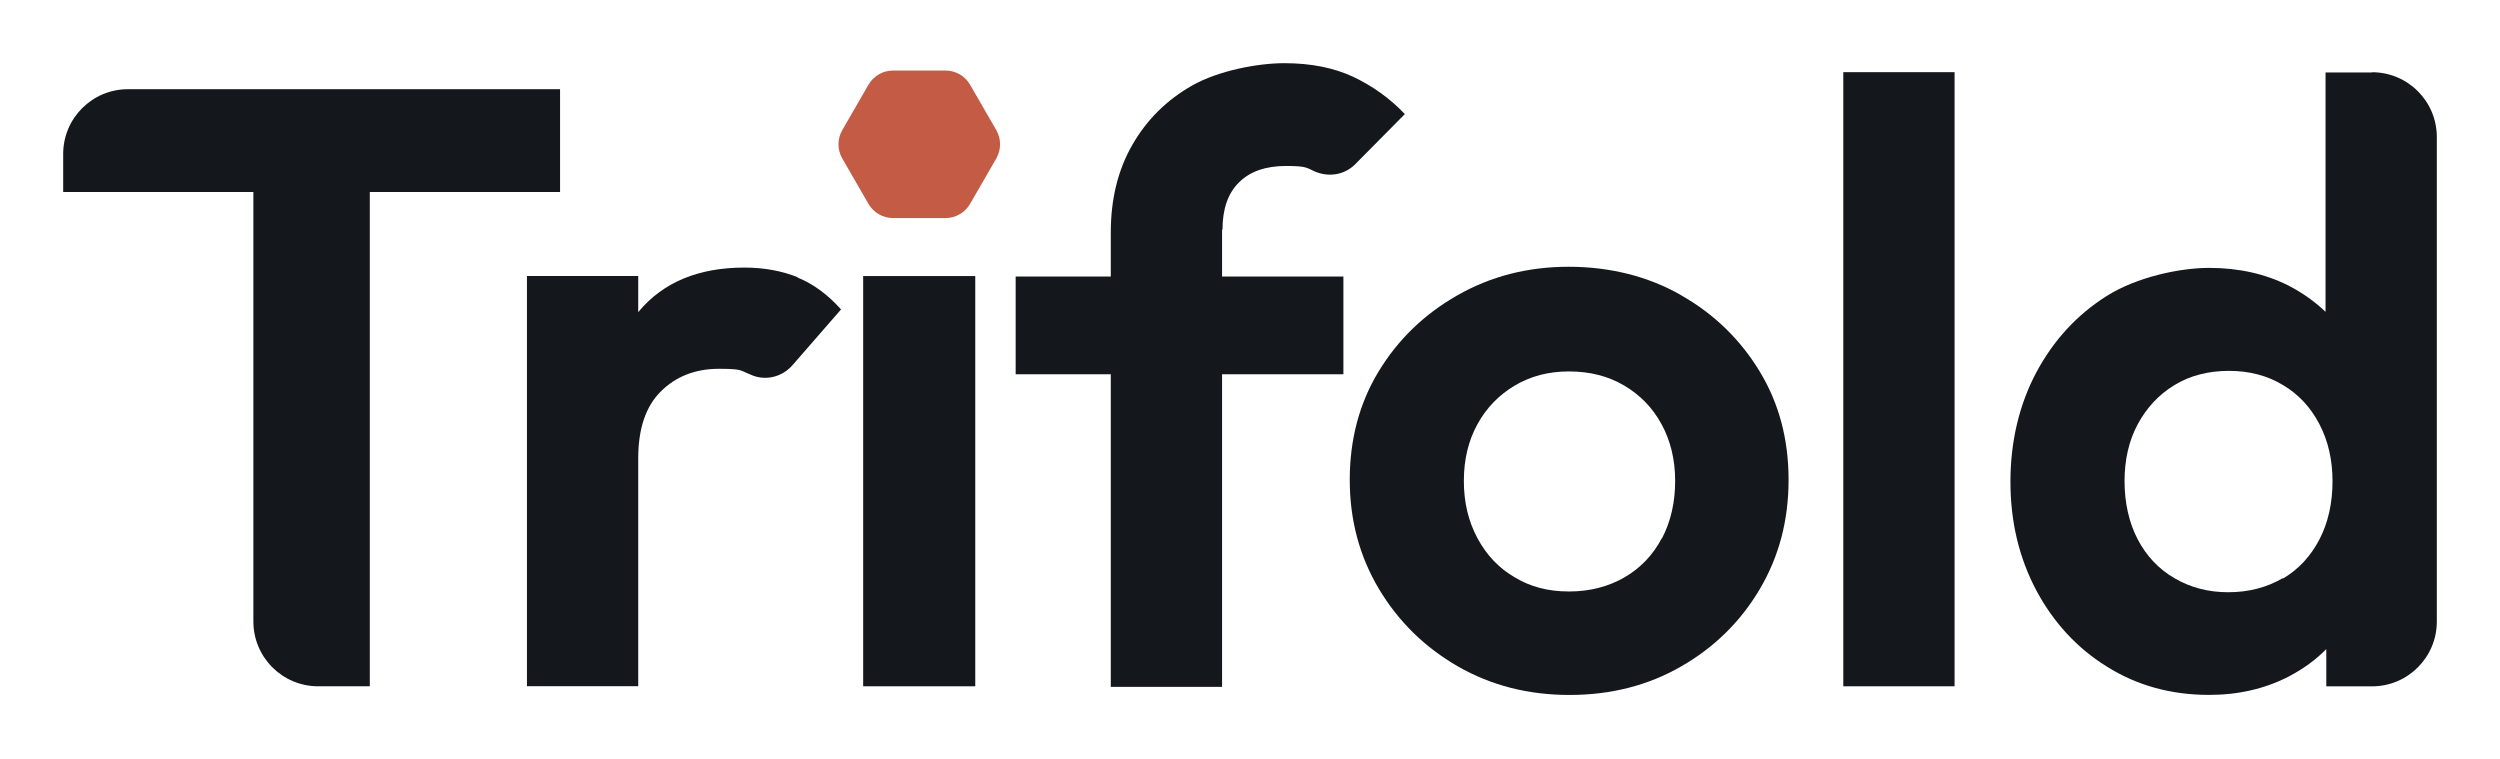
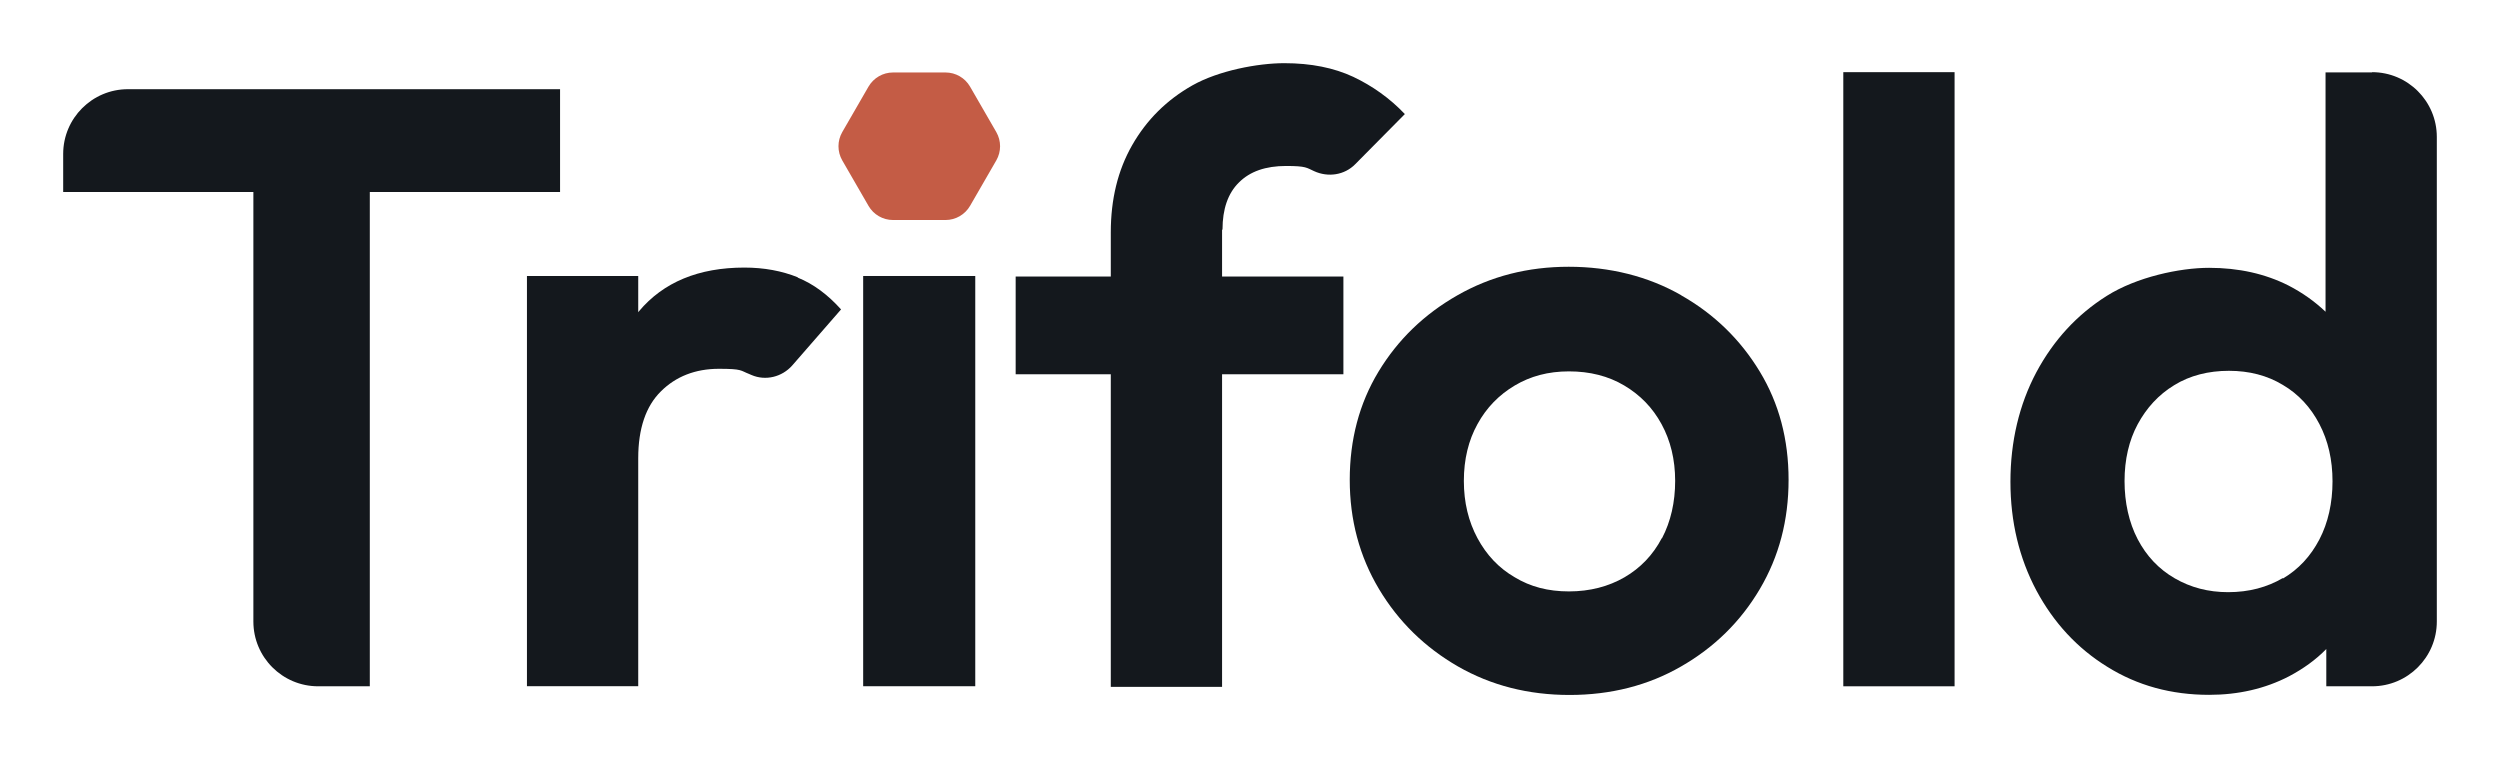
<svg xmlns="http://www.w3.org/2000/svg" width="397.88" height="120.66" viewBox="0 0 397.88 120.66">
-   <g transform="translate(-471.065 -289.645)">
-     <path d="M 621.55,300.87 l -8.36,0 c -1.61,0 -3.09,0.86 -3.9,2.25 l -4.18,7.24 c -0.8,1.39 -0.8,3.11 0,4.5 l 4.18,7.24 c 0.8,1.39 2.29,2.25 3.9,2.25 l 8.36,0 c 1.61,0 3.09,-0.86 3.9,-2.25 l 4.18,-7.24 c 0.8,-1.39 0.8,-3.11 0,-4.5 l -4.18,-7.24 c -0.8,-1.39 -2.29,-2.25 -3.9,-2.25 Z" fill="#C45C45" />
-     <path d="M 608.44,333.58 L 626.28,333.58 L 626.28,398.87 L 608.44,398.87 Z" fill="#14181D" />
-     <path d="M 764.43,301.13 L 782.14,301.13 L 782.14,398.87 L 764.43,398.87 Z" fill="#14181D" />
-     <path d="M 560.2,320.2 l 0,-16.36 l -68.77,0 c -5.69,0 -10.31,4.62 -10.31,10.31 l 0,6.05 l 30.27,0 l 0,68.36 l 0,0 c 0,5.69 4.62,10.31 10.31,10.31 l 8.22,0 l 0,-78.67 l 30.27,0 Z" fill="#14181D" />
-     <path d="M 598.04,333.78 c -2.54,-1.02 -5.36,-1.55 -8.51,-1.55 c -7.28,0 -12.89,2.33 -16.77,6.95 c -0.04,0.04 -0.08,0.12 -0.12,0.16 l 0,-5.77 l -17.71,0 l 0,65.29 l 17.71,0 l 0,-36.08 l 0,0 l 0,-0.2 c 0,-4.75 1.23,-8.3 3.6,-10.64 c 2.37,-2.37 5.48,-3.6 9.25,-3.6 s 3.4,0.29 4.79,0.82 c 0.12,0.04 0.25,0.12 0.37,0.16 c 2.25,0.98 4.87,0.33 6.5,-1.51 l 7.77,-8.92 c -2.09,-2.33 -4.38,-4.05 -6.91,-5.07 l 0,0 l 0.04,-0.04 Z" fill="#14181D" />
-     <path d="M 665.63,326.17 c 0,-3.23 0.86,-5.77 2.62,-7.49 c 1.76,-1.76 4.25,-2.62 7.49,-2.62 s 3.27,0.29 4.46,0.82 l 0,0 c 2.21,1.02 4.83,0.65 6.55,-1.1 l 7.9,-7.98 c -2.41,-2.54 -5.2,-4.5 -8.22,-5.93 c -3.07,-1.43 -6.71,-2.17 -10.96,-2.17 s -10.47,1.19 -14.61,3.52 c -4.13,2.33 -7.32,5.52 -9.61,9.53 c -2.29,4.01 -3.4,8.63 -3.4,13.87 l 0,7.04 l -15.14,0 l 0,15.55 l 15.14,0 l 0,49.75 l 17.71,0 l 0,-49.75 l 19.31,0 l 0,-15.55 l -19.31,0 l 0,-7.45 l 0.08,-0.04 Z" fill="#14181D" />
-     <path d="M 848.58,301.18 l -7.4,0 l 0,38.09 c -1.72,-1.64 -3.68,-3.03 -5.89,-4.17 c -3.72,-1.88 -7.94,-2.82 -12.64,-2.82 s -11.54,1.47 -16.28,4.46 c -4.75,2.99 -8.47,7.04 -11.21,12.15 c -2.74,5.15 -4.13,11.05 -4.13,17.43 s 1.39,12.15 4.13,17.31 c 2.74,5.11 6.5,9.2 11.29,12.15 c 4.79,2.99 10.19,4.46 16.2,4.46 l 0,0 c 4.66,0 8.92,-0.98 12.72,-2.95 c 2.25,-1.19 4.25,-2.62 5.93,-4.34 l 0,5.93 l 7.28,0 c 5.69,0 10.31,-4.62 10.31,-10.31 l 0,-77.12 c 0,-5.69 -4.62,-10.31 -10.31,-10.31 l 0,0 l 0,0.04 Z M 834.39,381.65 c -2.5,1.47 -5.4,2.25 -8.71,2.25 l 0,0 c -3.15,0 -5.97,-0.74 -8.51,-2.21 s -4.5,-3.56 -5.89,-6.22 c -1.39,-2.66 -2.09,-5.85 -2.09,-9.25 s 0.7,-6.46 2.09,-9.04 s 3.31,-4.7 5.81,-6.22 c 2.5,-1.55 5.48,-2.29 8.71,-2.29 s 6.1,0.74 8.59,2.25 c 2.5,1.47 4.42,3.56 5.81,6.22 s 2.09,5.69 2.09,9.12 s -0.7,6.59 -2.09,9.25 c -1.39,2.66 -3.31,4.75 -5.81,6.22 l 0,0 l 0,-0.08 Z" fill="#14181D" />
-     <path d="M 738.65,336.64 c -5.28,-3.03 -11.41,-4.54 -17.92,-4.54 s -12.4,1.51 -17.71,4.54 c -5.32,3.03 -9.49,7.08 -12.56,12.15 c -3.07,5.07 -4.58,10.84 -4.58,17.22 s 1.55,12.19 4.66,17.39 s 7.32,9.29 12.56,12.31 c 5.28,3.03 11.21,4.54 17.76,4.54 s 12.52,-1.51 17.76,-4.54 c 5.28,-3.03 9.45,-7.12 12.52,-12.31 c 3.07,-5.2 4.58,-10.96 4.58,-17.39 s -1.51,-12.15 -4.58,-17.22 c -3.07,-5.07 -7.24,-9.16 -12.52,-12.15 l 0.04,0 Z M 735.54,375.31 c -1.39,2.66 -3.4,4.75 -5.93,6.22 c -2.54,1.47 -5.52,2.25 -8.84,2.25 s -6.14,-0.74 -8.63,-2.25 c -2.54,-1.47 -4.5,-3.56 -5.93,-6.22 c -1.43,-2.66 -2.17,-5.69 -2.17,-9.12 s 0.74,-6.46 2.17,-9.04 c 1.43,-2.62 3.44,-4.66 5.93,-6.14 s 5.32,-2.25 8.63,-2.25 s 6.26,0.74 8.8,2.25 c 2.54,1.51 4.5,3.52 5.93,6.14 s 2.17,5.65 2.17,9.04 s -0.7,6.46 -2.09,9.12 l -0.04,0 Z" fill="#14181D" />
+   <g transform="translate(-471.065 -47.665)">
+     <path d="M 621.55,59.2 l -8.36,0 c -1.61,0 -3.09,0.86 -3.9,2.25 l -4.18,7.24 c -0.8,1.39 -0.8,3.11 0,4.5 l 4.18,7.24 c 0.8,1.39 2.29,2.25 3.9,2.25 l 8.36,0 c 1.61,0 3.09,-0.86 3.9,-2.25 l 4.18,-7.24 c 0.8,-1.39 0.8,-3.11 0,-4.5 l -4.18,-7.24 c -0.8,-1.39 -2.29,-2.25 -3.9,-2.25 Z" fill="#C45C45" />
+     <path d="M 608.44,91.59 L 626.28,91.59 L 626.28,156.88 L 608.44,156.88 Z" fill="#14181D" />
+     <path d="M 764.43,59.15 L 782.14,59.15 L 782.14,156.89 L 764.43,156.89 Z" fill="#14181D" />
+     <path d="M 560.2,78.22 l 0,-16.36 l -68.77,0 c -5.69,0 -10.31,4.62 -10.31,10.31 l 0,6.05 l 30.27,0 l 0,68.36 l 0,0 c 0,5.69 4.62,10.31 10.31,10.31 l 8.22,0 l 0,-78.67 l 30.27,0 Z" fill="#14181D" />
+     <path d="M 598.04,91.8 c -2.54,-1.02 -5.36,-1.55 -8.51,-1.55 c -7.28,0 -12.89,2.33 -16.77,6.95 c -0.04,0.04 -0.08,0.12 -0.12,0.16 l 0,-5.77 l -17.71,0 l 0,65.29 l 17.71,0 l 0,-36.08 l 0,0 l 0,-0.2 c 0,-4.75 1.23,-8.3 3.6,-10.64 c 2.37,-2.37 5.48,-3.6 9.25,-3.6 s 3.4,0.29 4.79,0.82 c 0.12,0.04 0.25,0.12 0.37,0.16 c 2.25,0.98 4.87,0.33 6.5,-1.51 l 7.77,-8.92 c -2.09,-2.33 -4.38,-4.05 -6.91,-5.07 l 0,0 l 0.04,-0.04 Z" fill="#14181D" />
+     <path d="M 665.63,84.19 c 0,-3.23 0.86,-5.77 2.62,-7.49 c 1.76,-1.76 4.25,-2.62 7.49,-2.62 s 3.27,0.29 4.46,0.82 l 0,0 c 2.21,1.02 4.83,0.65 6.55,-1.1 l 7.9,-7.98 c -2.41,-2.54 -5.2,-4.5 -8.22,-5.93 c -3.07,-1.43 -6.71,-2.17 -10.96,-2.17 s -10.47,1.19 -14.61,3.52 c -4.13,2.33 -7.32,5.52 -9.61,9.53 c -2.29,4.01 -3.4,8.63 -3.4,13.87 l 0,7.04 l -15.14,0 l 0,15.55 l 15.14,0 l 0,49.75 l 17.71,0 l 0,-49.75 l 19.31,0 l 0,-15.55 l -19.31,0 l 0,-7.45 l 0.08,-0.04 Z" fill="#14181D" />
+     <path d="M 848.58,59.19 l -7.4,0 l 0,38.09 c -1.72,-1.64 -3.68,-3.03 -5.89,-4.17 c -3.72,-1.88 -7.94,-2.82 -12.64,-2.82 s -11.54,1.47 -16.28,4.46 c -4.75,2.99 -8.47,7.04 -11.21,12.15 c -2.74,5.15 -4.13,11.05 -4.13,17.43 s 1.39,12.15 4.13,17.31 c 2.74,5.11 6.5,9.2 11.29,12.15 c 4.79,2.99 10.19,4.46 16.2,4.46 l 0,0 c 4.66,0 8.92,-0.98 12.72,-2.95 c 2.25,-1.19 4.25,-2.62 5.93,-4.34 l 0,5.93 l 7.28,0 c 5.69,0 10.31,-4.62 10.31,-10.31 l 0,-77.12 c 0,-5.69 -4.62,-10.31 -10.31,-10.31 l 0,0 l 0,0.04 Z M 834.39,139.66 c -2.5,1.47 -5.4,2.25 -8.71,2.25 l 0,0 c -3.15,0 -5.97,-0.74 -8.51,-2.21 s -4.5,-3.56 -5.89,-6.22 c -1.39,-2.66 -2.09,-5.85 -2.09,-9.25 s 0.7,-6.46 2.09,-9.04 s 3.31,-4.7 5.81,-6.22 c 2.5,-1.55 5.48,-2.29 8.71,-2.29 s 6.1,0.74 8.59,2.25 c 2.5,1.47 4.42,3.56 5.81,6.22 s 2.09,5.69 2.09,9.12 s -0.7,6.59 -2.09,9.25 c -1.39,2.66 -3.31,4.75 -5.81,6.22 l 0,0 l 0,-0.08 Z" fill="#14181D" />
+     <path d="M 738.65,94.66 c -5.28,-3.03 -11.41,-4.54 -17.92,-4.54 s -12.4,1.51 -17.71,4.54 c -5.32,3.03 -9.49,7.08 -12.56,12.15 c -3.07,5.07 -4.58,10.84 -4.58,17.22 s 1.55,12.19 4.66,17.39 s 7.32,9.29 12.56,12.31 c 5.28,3.03 11.21,4.54 17.76,4.54 s 12.52,-1.51 17.76,-4.54 c 5.28,-3.03 9.45,-7.12 12.52,-12.31 c 3.07,-5.2 4.58,-10.96 4.58,-17.39 s -1.51,-12.15 -4.58,-17.22 c -3.07,-5.07 -7.24,-9.16 -12.52,-12.15 l 0.04,0 Z M 735.54,133.32 c -1.39,2.66 -3.4,4.75 -5.93,6.22 c -2.54,1.47 -5.52,2.25 -8.84,2.25 s -6.14,-0.74 -8.63,-2.25 c -2.54,-1.47 -4.5,-3.56 -5.93,-6.22 c -1.43,-2.66 -2.17,-5.69 -2.17,-9.12 s 0.74,-6.46 2.17,-9.04 c 1.43,-2.62 3.44,-4.66 5.93,-6.14 s 5.32,-2.25 8.63,-2.25 s 6.26,0.74 8.8,2.25 c 2.54,1.51 4.5,3.52 5.93,6.14 s 2.17,5.65 2.17,9.04 s -0.7,6.46 -2.09,9.12 l -0.04,0 Z" fill="#14181D" />
  </g>
</svg>
